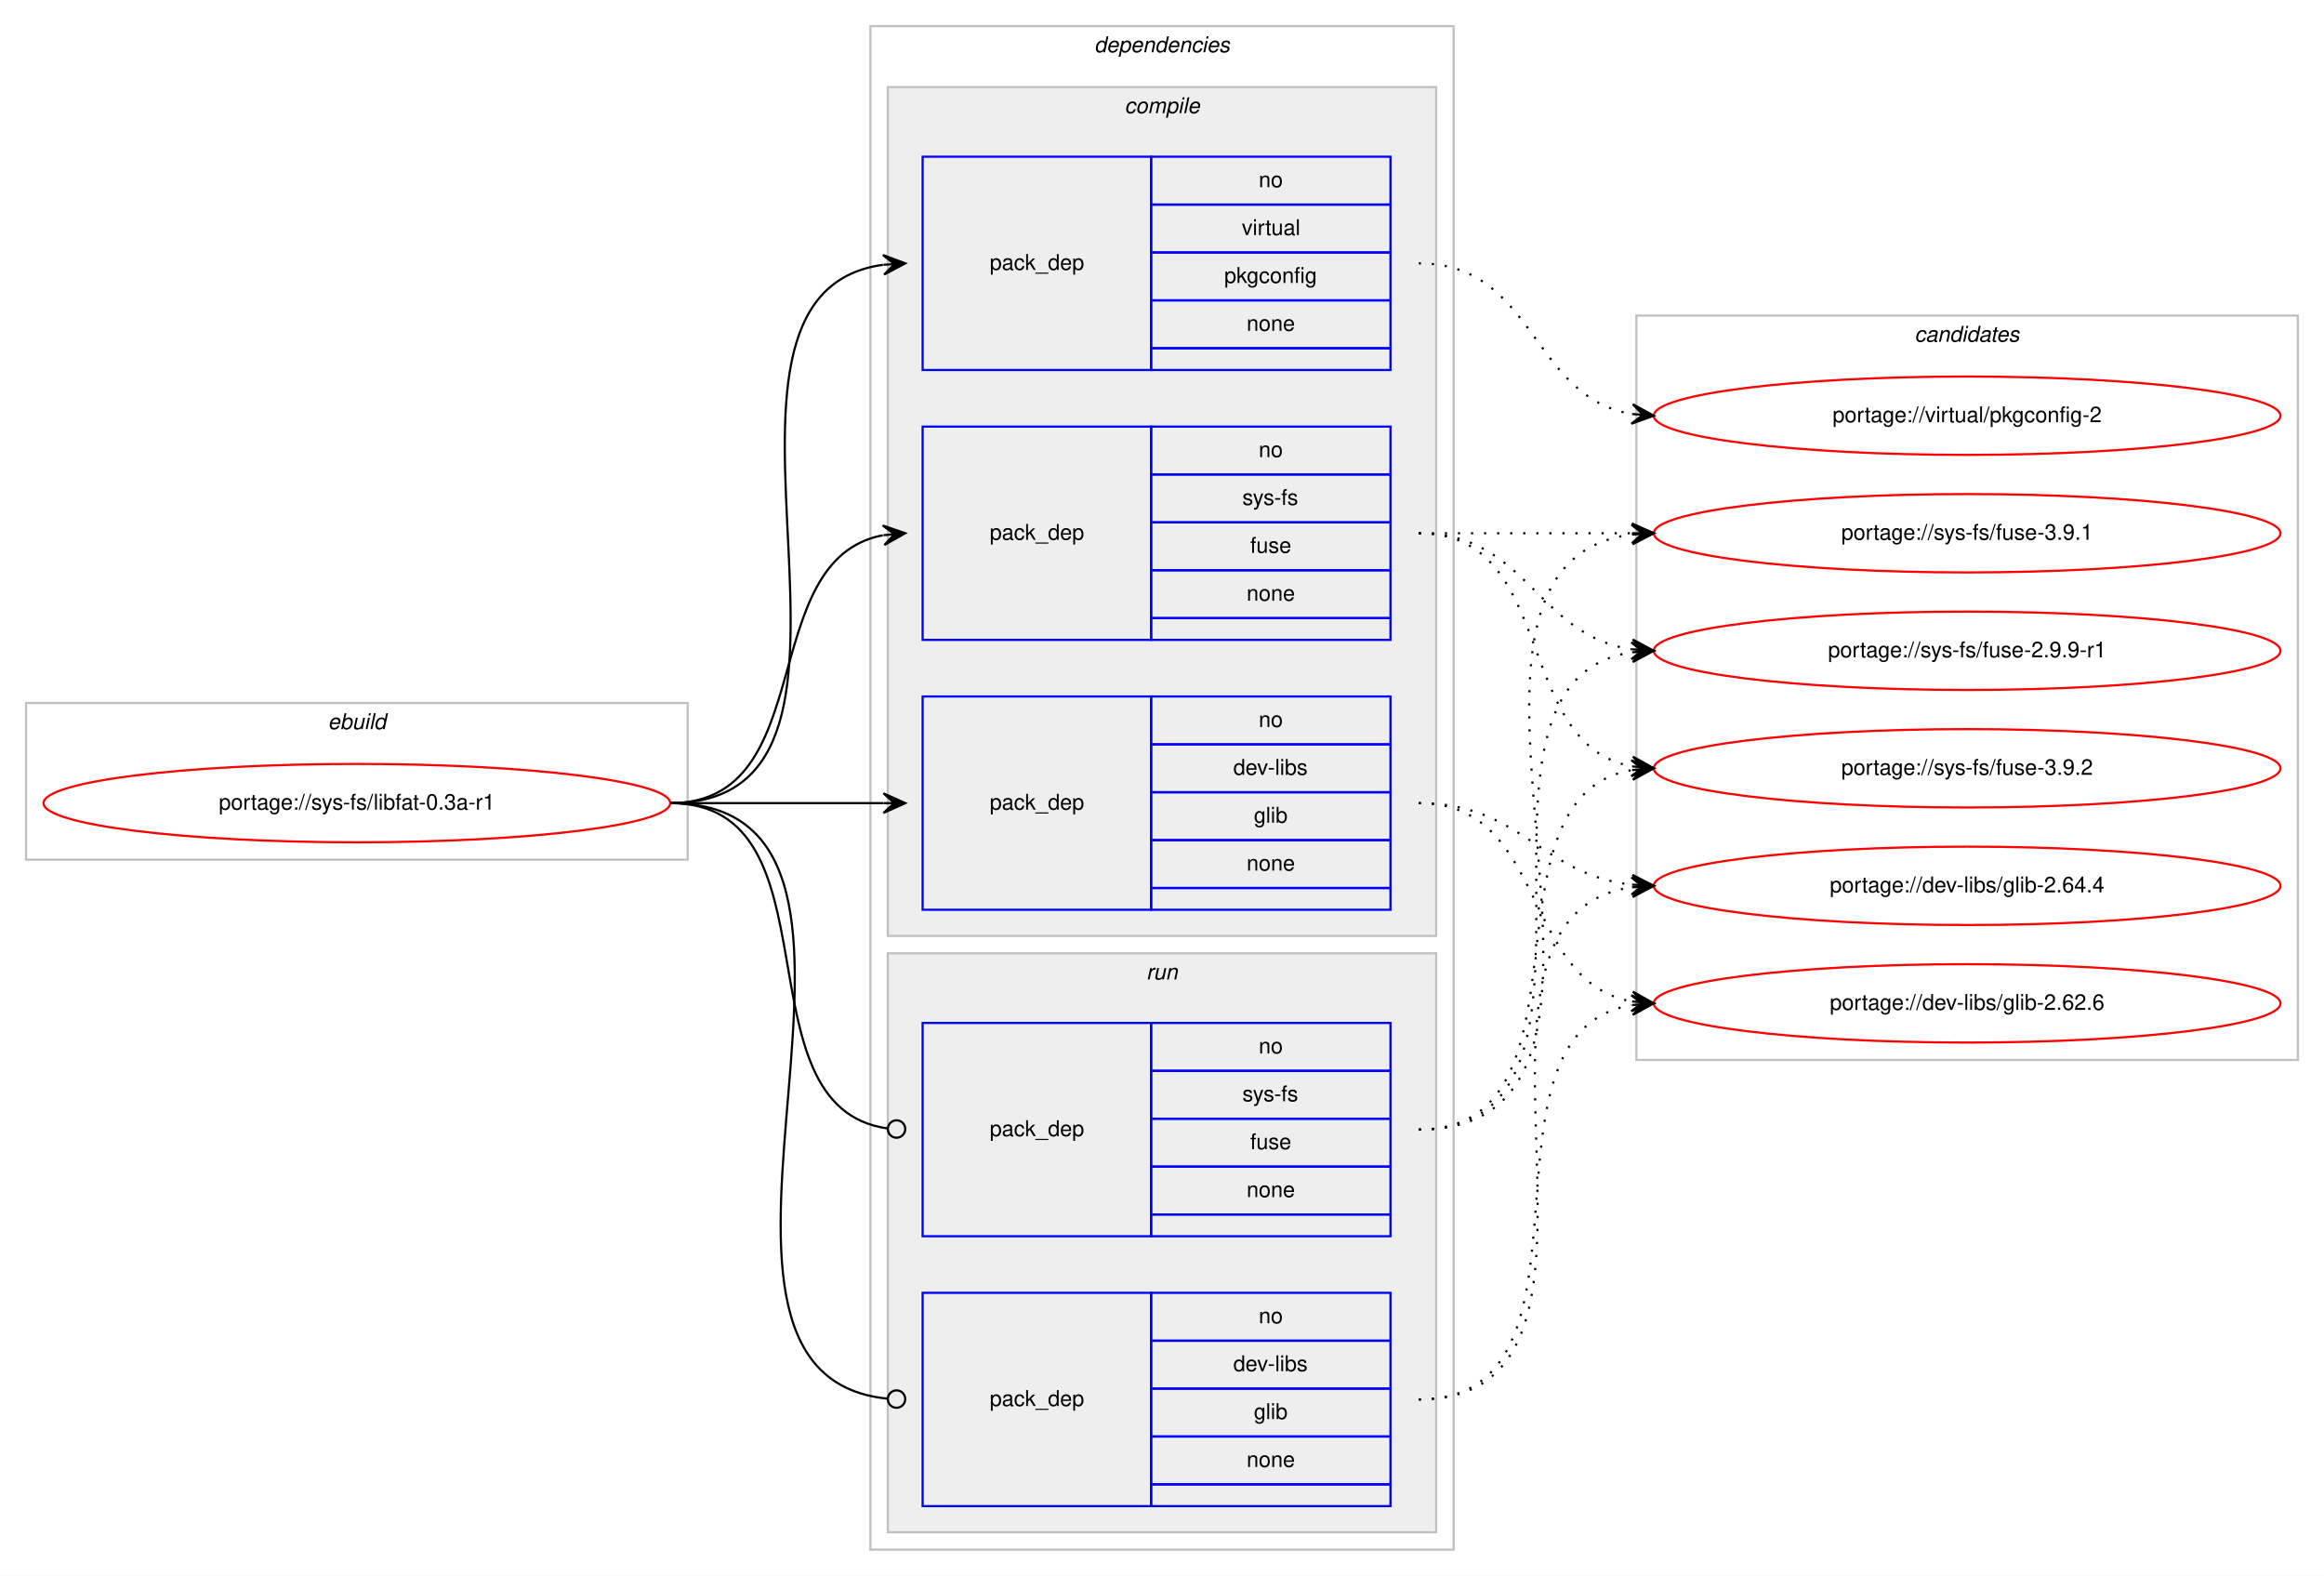
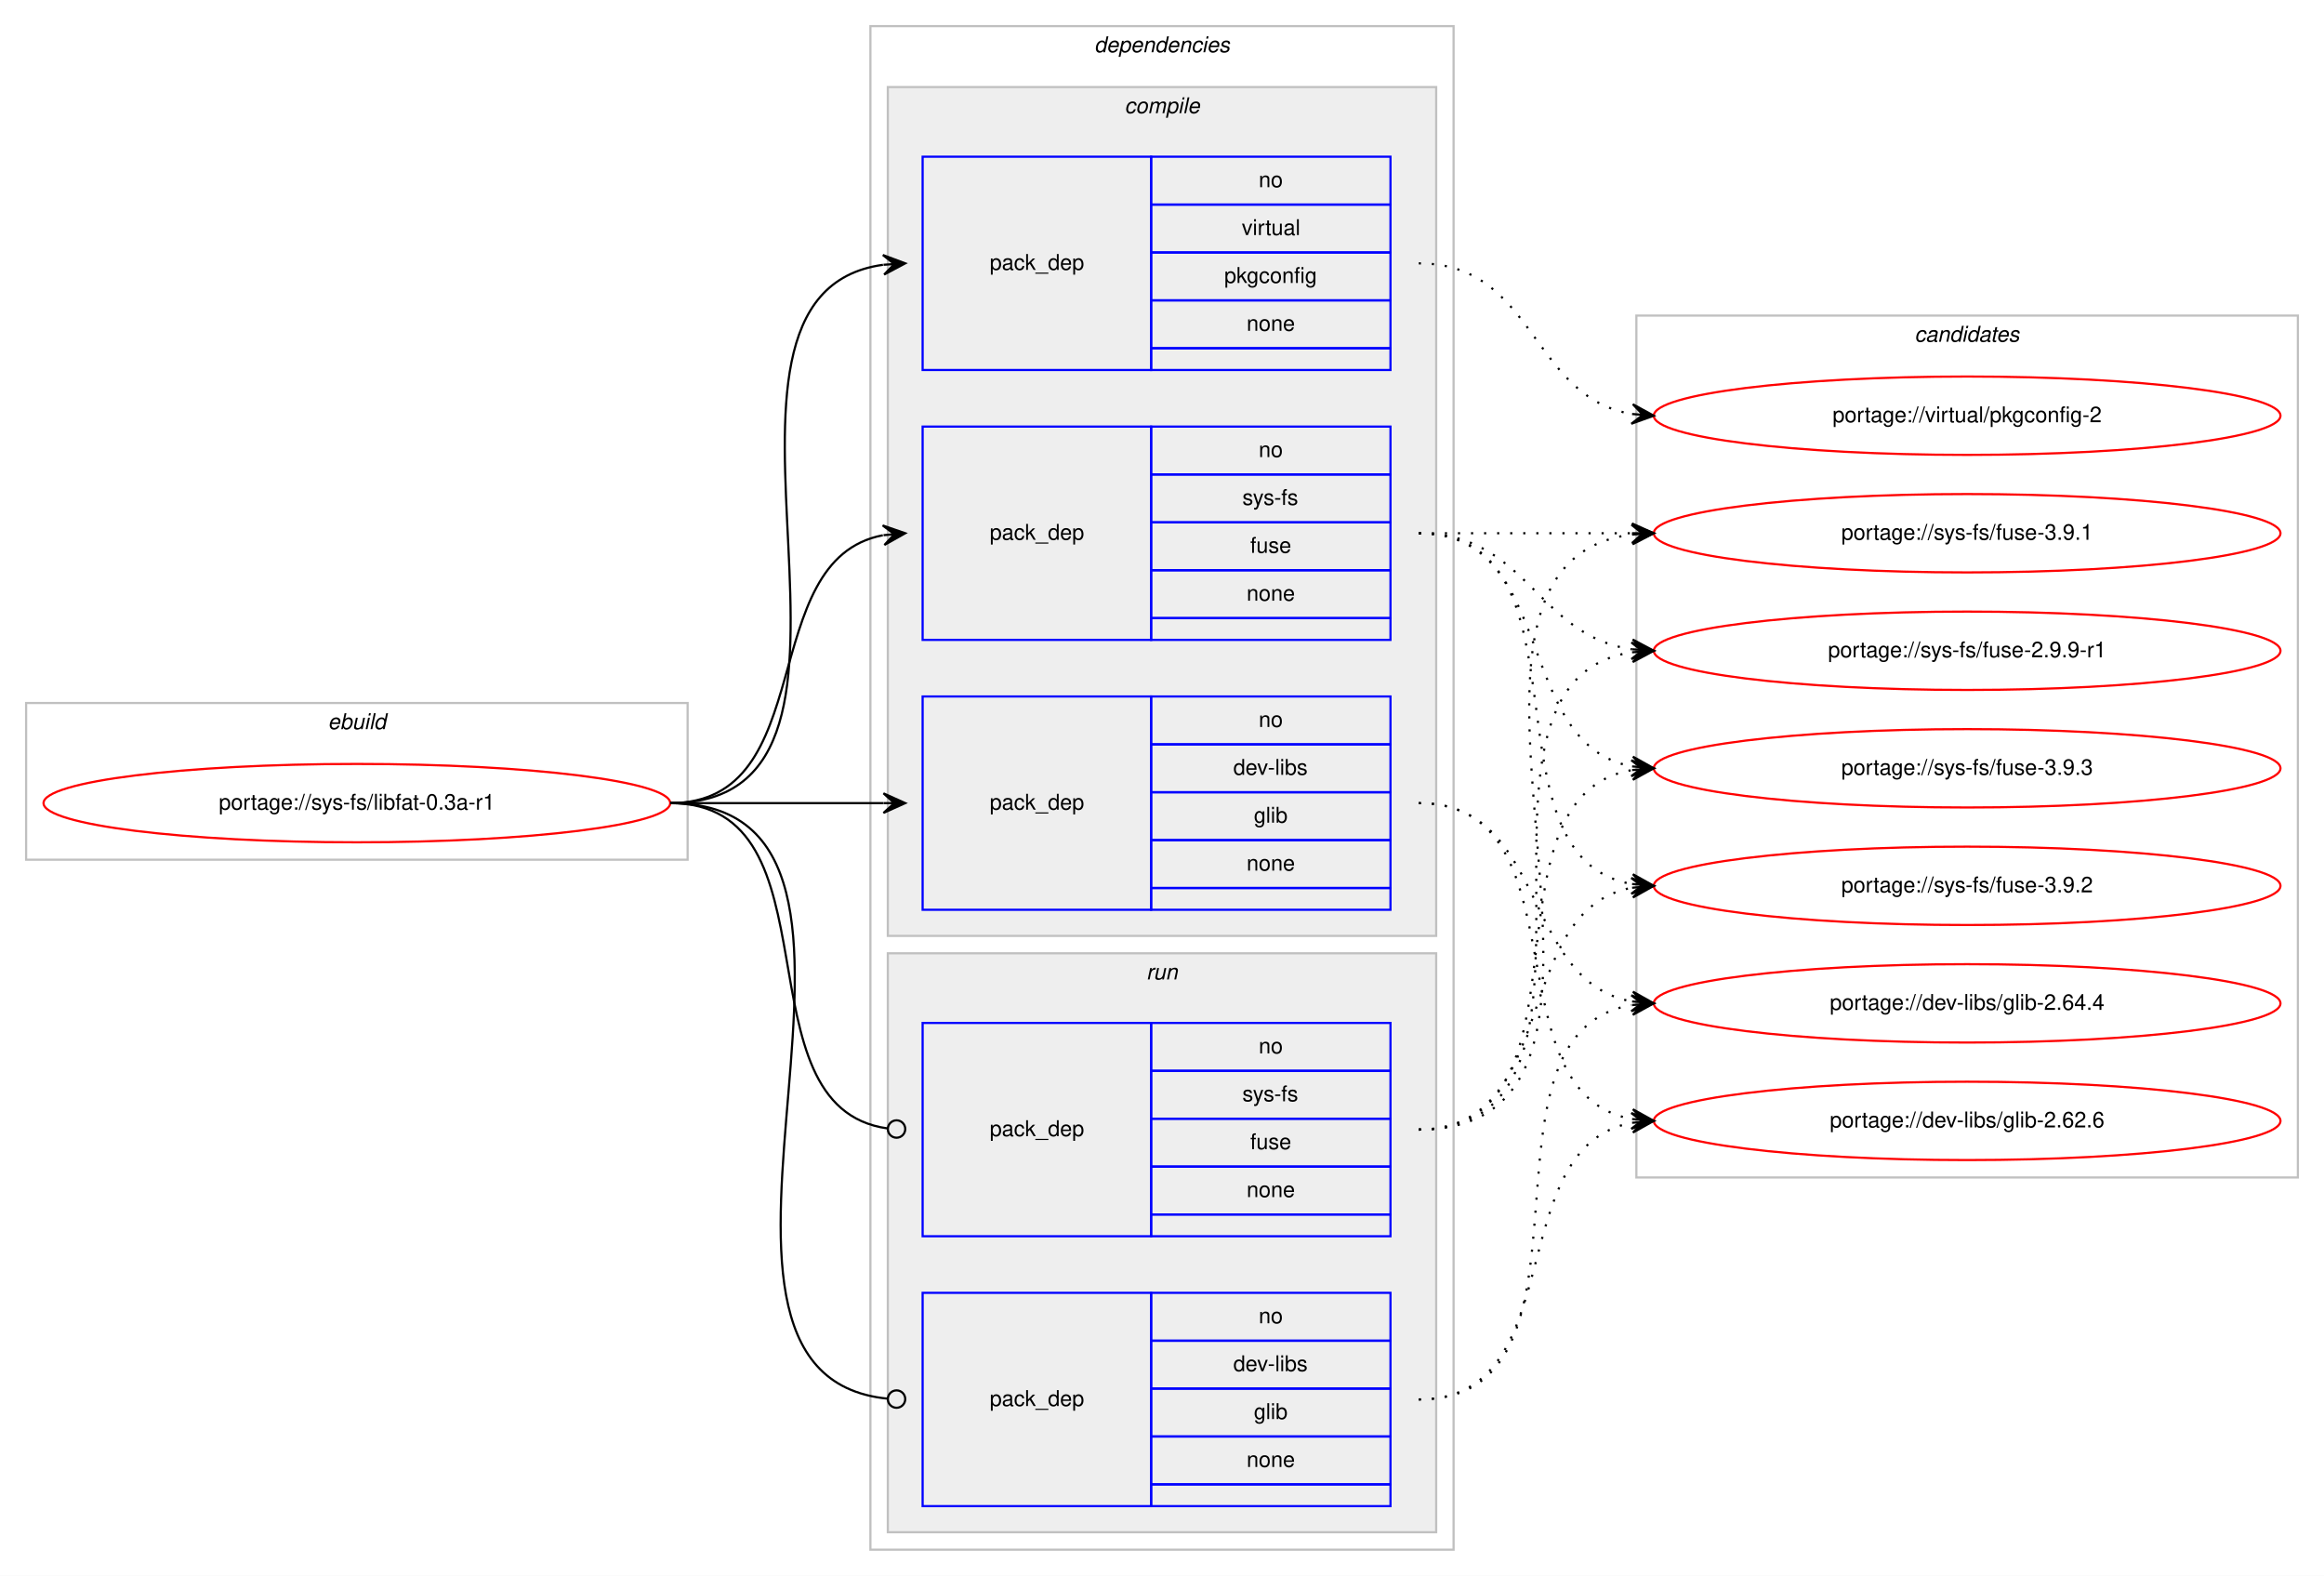
<svg xmlns="http://www.w3.org/2000/svg" xmlns:xlink="http://www.w3.org/1999/xlink" width="1068pt" height="724pt" viewBox="0.00 0.00 1068.00 724.00">
  <g id="graph0" class="graph" transform="scale(1 1) rotate(0) translate(4 720)">
    <polygon fill="#ffffff" stroke="transparent" points="-4,4 -4,-720 1064,-720 1064,4 -4,4" />
    <g id="clust1" class="cluster">
      <polygon fill="none" stroke="#c0c0c0" points="8,-325 8,-397 312,-397 312,-325 8,-325" />
      <text text-anchor="start" x="146.663" y="-385" font-family="Helvetica,sans-Serif" font-style="italic" font-size="10.00" fill="#000000">ebuild</text>
    </g>
    <g id="clust2" class="cluster">
      <polygon fill="none" stroke="#c0c0c0" points="396,-8 396,-708 664,-708 664,-8 396,-8" />
      <text text-anchor="start" x="498.875" y="-696" font-family="Helvetica,sans-Serif" font-style="italic" font-size="10.00" fill="#000000">dependencies</text>
    </g>
    <g id="clust3" class="cluster">
      <polygon fill="#eeeeee" stroke="#c0c0c0" points="404,-290 404,-680 656,-680 656,-290 404,-290" />
      <text text-anchor="start" x="512.778" y="-668" font-family="Helvetica,sans-Serif" font-style="italic" font-size="10.00" fill="#000000">compile</text>
    </g>
    <g id="clust8" class="cluster">
      <polygon fill="#eeeeee" stroke="#c0c0c0" points="404,-16 404,-282 656,-282 656,-16 404,-16" />
      <text text-anchor="start" x="522.777" y="-270" font-family="Helvetica,sans-Serif" font-style="italic" font-size="10.00" fill="#000000">run</text>
    </g>
    <g id="clust11" class="cluster">
-       <polygon fill="none" stroke="#c0c0c0" points="748,-233 748,-575 1052,-575 1052,-233 748,-233" />
+       <polygon fill="none" stroke="#c0c0c0" points="748,-179 748,-575 1052,-575 1052,-179 748,-179" />
      <text text-anchor="start" x="875.824" y="-563" font-family="Helvetica,sans-Serif" font-style="italic" font-size="10.00" fill="#000000">candidates</text>
    </g>
    <g id="node1" class="node">
      <g id="a_node1">
        <a xlink:href="../sys-fs/libfat-0.3a-r1.svg" xlink:title="portage://sys-fs/libfat-0.3a-r1">
          <ellipse fill="none" stroke="#ff0000" cx="160" cy="-351" rx="144" ry="18" />
          <text text-anchor="middle" x="160" y="-348" font-family="Helvetica,sans-Serif" font-size="10.00" fill="#000000">portage://sys-fs/libfat-0.3a-r1</text>
        </a>
      </g>
    </g>
    <g id="node2" class="node">
      <polygon fill="none" stroke="#0000ff" points="420,-302 420,-400 525,-400 525,-302 420,-302" />
      <text text-anchor="start" x="450.823" y="-348" font-family="Helvetica,sans-Serif" font-size="10.00" fill="#000000">pack_dep</text>
      <polygon fill="none" stroke="#0000ff" points="525,-378 525,-400 635,-400 635,-378 525,-378" />
      <text text-anchor="start" x="574.441" y="-386" font-family="Helvetica,sans-Serif" font-size="10.00" fill="#000000">no</text>
      <polygon fill="none" stroke="#0000ff" points="525,-356 525,-378 635,-378 635,-356 525,-356" />
      <text text-anchor="start" x="562.778" y="-364" font-family="Helvetica,sans-Serif" font-size="10.00" fill="#000000">dev-libs</text>
      <polygon fill="none" stroke="#0000ff" points="525,-334 525,-356 635,-356 635,-334 525,-334" />
      <text text-anchor="start" x="572.222" y="-342" font-family="Helvetica,sans-Serif" font-size="10.00" fill="#000000">glib</text>
      <polygon fill="none" stroke="#0000ff" points="525,-312 525,-334 635,-334 635,-312 525,-312" />
      <text text-anchor="start" x="568.882" y="-320" font-family="Helvetica,sans-Serif" font-size="10.00" fill="#000000">none</text>
      <polygon fill="none" stroke="#0000ff" points="525,-302 525,-312 635,-312 635,-302 525,-302" />
    </g>
    <g id="edge1" class="edge">
      <path fill="none" stroke="#000000" d="M304,-351C348.438,-351 362.02,-351 401.878,-351" />
      <polygon fill="#000000" stroke="#000000" points="412,-351 402,-355.5 407,-351 402,-351 402,-351 402,-351 407,-351 402,-346.5 412,-351 412,-351" />
    </g>
    <g id="node3" class="node">
      <polygon fill="none" stroke="#0000ff" points="420,-426 420,-524 525,-524 525,-426 420,-426" />
      <text text-anchor="start" x="450.823" y="-472" font-family="Helvetica,sans-Serif" font-size="10.00" fill="#000000">pack_dep</text>
      <polygon fill="none" stroke="#0000ff" points="525,-502 525,-524 635,-524 635,-502 525,-502" />
      <text text-anchor="start" x="574.441" y="-510" font-family="Helvetica,sans-Serif" font-size="10.00" fill="#000000">no</text>
      <polygon fill="none" stroke="#0000ff" points="525,-480 525,-502 635,-502 635,-480 525,-480" />
      <text text-anchor="start" x="566.946" y="-488" font-family="Helvetica,sans-Serif" font-size="10.00" fill="#000000">sys-fs</text>
      <polygon fill="none" stroke="#0000ff" points="525,-458 525,-480 635,-480 635,-458 525,-458" />
      <text text-anchor="start" x="570.552" y="-466" font-family="Helvetica,sans-Serif" font-size="10.00" fill="#000000">fuse</text>
      <polygon fill="none" stroke="#0000ff" points="525,-436 525,-458 635,-458 635,-436 525,-436" />
      <text text-anchor="start" x="568.882" y="-444" font-family="Helvetica,sans-Serif" font-size="10.00" fill="#000000">none</text>
      <polygon fill="none" stroke="#0000ff" points="525,-426 525,-436 635,-436 635,-426 525,-426" />
    </g>
    <g id="edge2" class="edge">
      <path fill="none" stroke="#000000" d="M304,-351C373.373,-351 342.506,-462.726 401.698,-474.073" />
      <polygon fill="#000000" stroke="#000000" points="412,-475 401.637,-478.586 407.02,-474.552 402.04,-474.104 402.04,-474.104 402.04,-474.104 407.02,-474.552 402.443,-469.622 412,-475 412,-475" />
    </g>
    <g id="node4" class="node">
      <polygon fill="none" stroke="#0000ff" points="420,-550 420,-648 525,-648 525,-550 420,-550" />
      <text text-anchor="start" x="450.823" y="-596" font-family="Helvetica,sans-Serif" font-size="10.00" fill="#000000">pack_dep</text>
      <polygon fill="none" stroke="#0000ff" points="525,-626 525,-648 635,-648 635,-626 525,-626" />
      <text text-anchor="start" x="574.441" y="-634" font-family="Helvetica,sans-Serif" font-size="10.00" fill="#000000">no</text>
      <polygon fill="none" stroke="#0000ff" points="525,-604 525,-626 635,-626 635,-604 525,-604" />
      <text text-anchor="start" x="566.668" y="-612" font-family="Helvetica,sans-Serif" font-size="10.00" fill="#000000">virtual</text>
      <polygon fill="none" stroke="#0000ff" points="525,-582 525,-604 635,-604 635,-582 525,-582" />
      <text text-anchor="start" x="558.604" y="-590" font-family="Helvetica,sans-Serif" font-size="10.00" fill="#000000">pkgconfig</text>
      <polygon fill="none" stroke="#0000ff" points="525,-560 525,-582 635,-582 635,-560 525,-560" />
      <text text-anchor="start" x="568.882" y="-568" font-family="Helvetica,sans-Serif" font-size="10.00" fill="#000000">none</text>
      <polygon fill="none" stroke="#0000ff" points="525,-550 525,-560 635,-560 635,-550 525,-550" />
    </g>
    <g id="edge3" class="edge">
      <path fill="none" stroke="#000000" d="M304,-351C420.581,-351 299.567,-584.212 401.762,-598.332" />
      <polygon fill="#000000" stroke="#000000" points="412,-599 401.728,-602.839 407.011,-598.674 402.021,-598.349 402.021,-598.349 402.021,-598.349 407.011,-598.674 402.314,-593.858 412,-599 412,-599" />
    </g>
    <g id="node5" class="node">
      <polygon fill="none" stroke="#0000ff" points="420,-28 420,-126 525,-126 525,-28 420,-28" />
      <text text-anchor="start" x="450.823" y="-74" font-family="Helvetica,sans-Serif" font-size="10.00" fill="#000000">pack_dep</text>
      <polygon fill="none" stroke="#0000ff" points="525,-104 525,-126 635,-126 635,-104 525,-104" />
      <text text-anchor="start" x="574.441" y="-112" font-family="Helvetica,sans-Serif" font-size="10.00" fill="#000000">no</text>
      <polygon fill="none" stroke="#0000ff" points="525,-82 525,-104 635,-104 635,-82 525,-82" />
      <text text-anchor="start" x="562.778" y="-90" font-family="Helvetica,sans-Serif" font-size="10.00" fill="#000000">dev-libs</text>
      <polygon fill="none" stroke="#0000ff" points="525,-60 525,-82 635,-82 635,-60 525,-60" />
      <text text-anchor="start" x="572.222" y="-68" font-family="Helvetica,sans-Serif" font-size="10.00" fill="#000000">glib</text>
      <polygon fill="none" stroke="#0000ff" points="525,-38 525,-60 635,-60 635,-38 525,-38" />
      <text text-anchor="start" x="568.882" y="-46" font-family="Helvetica,sans-Serif" font-size="10.00" fill="#000000">none</text>
      <polygon fill="none" stroke="#0000ff" points="525,-28 525,-38 635,-38 635,-28 525,-28" />
    </g>
    <g id="edge4" class="edge">
      <path fill="none" stroke="#000000" d="M304,-351C432.084,-351 287.581,-88.647 403.952,-77.374" />
      <ellipse fill="none" stroke="#000000" cx="408.004" cy="-77.186" rx="4" ry="4" />
    </g>
    <g id="node6" class="node">
      <polygon fill="none" stroke="#0000ff" points="420,-152 420,-250 525,-250 525,-152 420,-152" />
      <text text-anchor="start" x="450.823" y="-198" font-family="Helvetica,sans-Serif" font-size="10.00" fill="#000000">pack_dep</text>
      <polygon fill="none" stroke="#0000ff" points="525,-228 525,-250 635,-250 635,-228 525,-228" />
      <text text-anchor="start" x="574.441" y="-236" font-family="Helvetica,sans-Serif" font-size="10.00" fill="#000000">no</text>
      <polygon fill="none" stroke="#0000ff" points="525,-206 525,-228 635,-228 635,-206 525,-206" />
      <text text-anchor="start" x="566.946" y="-214" font-family="Helvetica,sans-Serif" font-size="10.00" fill="#000000">sys-fs</text>
      <polygon fill="none" stroke="#0000ff" points="525,-184 525,-206 635,-206 635,-184 525,-184" />
      <text text-anchor="start" x="570.552" y="-192" font-family="Helvetica,sans-Serif" font-size="10.00" fill="#000000">fuse</text>
      <polygon fill="none" stroke="#0000ff" points="525,-162 525,-184 635,-184 635,-162 525,-162" />
      <text text-anchor="start" x="568.882" y="-170" font-family="Helvetica,sans-Serif" font-size="10.00" fill="#000000">none</text>
      <polygon fill="none" stroke="#0000ff" points="525,-152 525,-162 635,-162 635,-152 525,-152" />
    </g>
    <g id="edge5" class="edge">
      <path fill="none" stroke="#000000" d="M304,-351C383.261,-351 333.638,-211.362 403.837,-201.543" />
      <ellipse fill="none" stroke="#000000" cx="408.009" cy="-201.266" rx="4" ry="4" />
    </g>
    <g id="node7" class="node">
      <g id="a_node7">
        <a xlink:href="../dev-libs/glib-2.64.4.svg" xlink:title="portage://dev-libs/glib-2.64.4">
-           <ellipse fill="none" stroke="#ff0000" cx="900" cy="-313" rx="144" ry="18" />
-           <text text-anchor="middle" x="900" y="-310" font-family="Helvetica,sans-Serif" font-size="10.00" fill="#000000">portage://dev-libs/glib-2.64.4</text>
+           <ellipse fill="none" stroke="#ff0000" cx="900" cy="-259" rx="144" ry="18" />
+           <text text-anchor="middle" x="900" y="-256" font-family="Helvetica,sans-Serif" font-size="10.00" fill="#000000">portage://dev-libs/glib-2.64.4</text>
        </a>
      </g>
    </g>
    <g id="edge6" class="edge">
-       <path fill="none" stroke="#000000" stroke-dasharray="1,5" d="M648,-351C695.307,-351 704.019,-318.156 745.898,-313.537" />
-       <polygon fill="#000000" stroke="#000000" points="756,-313 746.253,-318.025 751.007,-313.265 746.014,-313.531 746.014,-313.531 746.014,-313.531 751.007,-313.265 745.775,-309.037 756,-313 756,-313" />
+       <path fill="none" stroke="#000000" stroke-dasharray="1,5" d="M648,-351C707.36,-351 694.789,-269.465 745.72,-259.911" />
+       <polygon fill="#000000" stroke="#000000" points="756,-259 746.436,-264.365 751.019,-259.441 746.039,-259.882 746.039,-259.882 746.039,-259.882 751.019,-259.441 745.642,-255.4 756,-259 756,-259" />
    </g>
    <g id="node8" class="node">
      <g id="a_node8">
        <a xlink:href="../dev-libs/glib-2.62.6.svg" xlink:title="portage://dev-libs/glib-2.62.6">
-           <ellipse fill="none" stroke="#ff0000" cx="900" cy="-259" rx="144" ry="18" />
-           <text text-anchor="middle" x="900" y="-256" font-family="Helvetica,sans-Serif" font-size="10.00" fill="#000000">portage://dev-libs/glib-2.62.6</text>
+           <ellipse fill="none" stroke="#ff0000" cx="900" cy="-205" rx="144" ry="18" />
+           <text text-anchor="middle" x="900" y="-202" font-family="Helvetica,sans-Serif" font-size="10.00" fill="#000000">portage://dev-libs/glib-2.62.6</text>
        </a>
      </g>
    </g>
    <g id="edge7" class="edge">
-       <path fill="none" stroke="#000000" stroke-dasharray="1,5" d="M648,-351C707.36,-351 694.789,-269.465 745.72,-259.911" />
-       <polygon fill="#000000" stroke="#000000" points="756,-259 746.436,-264.365 751.019,-259.441 746.039,-259.882 746.039,-259.882 746.039,-259.882 751.019,-259.441 745.642,-255.4 756,-259 756,-259" />
+       <path fill="none" stroke="#000000" stroke-dasharray="1,5" d="M648,-351C725.087,-351 679.816,-217.823 745.91,-205.857" />
+       <polygon fill="#000000" stroke="#000000" points="756,-205 746.417,-210.331 751.018,-205.423 746.036,-205.847 746.036,-205.847 746.036,-205.847 751.018,-205.423 745.655,-201.363 756,-205 756,-205" />
    </g>
    <g id="node9" class="node">
      <g id="a_node9">
-         <a xlink:href="../sys-fs/fuse-3.9.2.svg" xlink:title="portage://sys-fs/fuse-3.9.2">
+         <a xlink:href="../sys-fs/fuse-3.9.3.svg" xlink:title="portage://sys-fs/fuse-3.9.3">
          <ellipse fill="none" stroke="#ff0000" cx="900" cy="-367" rx="144" ry="18" />
-           <text text-anchor="middle" x="900" y="-364" font-family="Helvetica,sans-Serif" font-size="10.00" fill="#000000">portage://sys-fs/fuse-3.9.2</text>
+           <text text-anchor="middle" x="900" y="-364" font-family="Helvetica,sans-Serif" font-size="10.00" fill="#000000">portage://sys-fs/fuse-3.9.3</text>
        </a>
      </g>
    </g>
    <g id="edge8" class="edge">
      <path fill="none" stroke="#000000" stroke-dasharray="1,5" d="M648,-475C712.303,-475 690.78,-378.09 746.031,-367.869" />
      <polygon fill="#000000" stroke="#000000" points="756,-367 746.429,-372.352 751.019,-367.434 746.038,-367.869 746.038,-367.869 746.038,-367.869 751.019,-367.434 745.647,-363.386 756,-367 756,-367" />
    </g>
    <g id="node10" class="node">
      <g id="a_node10">
+         <a xlink:href="../sys-fs/fuse-3.9.2.svg" xlink:title="portage://sys-fs/fuse-3.9.2">
+           <ellipse fill="none" stroke="#ff0000" cx="900" cy="-313" rx="144" ry="18" />
+           <text text-anchor="middle" x="900" y="-310" font-family="Helvetica,sans-Serif" font-size="10.00" fill="#000000">portage://sys-fs/fuse-3.9.2</text>
+         </a>
+       </g>
+     </g>
+     <g id="edge9" class="edge">
+       <path fill="none" stroke="#000000" stroke-dasharray="1,5" d="M648,-475C730.815,-475 674.779,-326.623 745.661,-313.872" />
+       <polygon fill="#000000" stroke="#000000" points="756,-313 746.413,-318.324 751.018,-313.42 746.035,-313.84 746.035,-313.84 746.035,-313.84 751.018,-313.42 745.657,-309.356 756,-313 756,-313" />
+     </g>
+     <g id="node11" class="node">
+       <g id="a_node11">
        <a xlink:href="../sys-fs/fuse-3.9.1.svg" xlink:title="portage://sys-fs/fuse-3.9.1">
          <ellipse fill="none" stroke="#ff0000" cx="900" cy="-475" rx="144" ry="18" />
          <text text-anchor="middle" x="900" y="-472" font-family="Helvetica,sans-Serif" font-size="10.00" fill="#000000">portage://sys-fs/fuse-3.9.1</text>
        </a>
      </g>
    </g>
-     <g id="edge9" class="edge">
+     <g id="edge10" class="edge">
      <path fill="none" stroke="#000000" stroke-dasharray="1,5" d="M648,-475C692.438,-475 706.02,-475 745.878,-475" />
      <polygon fill="#000000" stroke="#000000" points="756,-475 746,-479.5 751,-475 746,-475 746,-475 746,-475 751,-475 746,-470.5 756,-475 756,-475" />
    </g>
-     <g id="node11" class="node">
-       <g id="a_node11">
+     <g id="node12" class="node">
+       <g id="a_node12">
        <a xlink:href="../sys-fs/fuse-2.9.9-r1.svg" xlink:title="portage://sys-fs/fuse-2.9.9-r1">
          <ellipse fill="none" stroke="#ff0000" cx="900" cy="-421" rx="144" ry="18" />
          <text text-anchor="middle" x="900" y="-418" font-family="Helvetica,sans-Serif" font-size="10.00" fill="#000000">portage://sys-fs/fuse-2.9.9-r1</text>
        </a>
      </g>
    </g>
-     <g id="edge10" class="edge">
+     <g id="edge11" class="edge">
      <path fill="none" stroke="#000000" stroke-dasharray="1,5" d="M648,-475C698.102,-475 702.012,-427.934 745.979,-421.683" />
      <polygon fill="#000000" stroke="#000000" points="756,-421 746.329,-426.169 751.012,-421.34 746.023,-421.68 746.023,-421.68 746.023,-421.68 751.012,-421.34 745.717,-417.19 756,-421 756,-421" />
    </g>
-     <g id="node12" class="node">
-       <g id="a_node12">
+     <g id="node13" class="node">
+       <g id="a_node13">
        <a xlink:href="../virtual/pkgconfig-2.svg" xlink:title="portage://virtual/pkgconfig-2">
          <ellipse fill="none" stroke="#ff0000" cx="900" cy="-529" rx="144" ry="18" />
          <text text-anchor="middle" x="900" y="-526" font-family="Helvetica,sans-Serif" font-size="10.00" fill="#000000">portage://virtual/pkgconfig-2</text>
        </a>
      </g>
    </g>
-     <g id="edge11" class="edge">
+     <g id="edge12" class="edge">
      <path fill="none" stroke="#000000" stroke-dasharray="1,5" d="M648,-599C701.625,-599 699.351,-537.477 745.989,-529.786" />
      <polygon fill="#000000" stroke="#000000" points="756,-529 746.383,-534.269 751.015,-529.391 746.031,-529.783 746.031,-529.783 746.031,-529.783 751.015,-529.391 745.678,-525.297 756,-529 756,-529" />
-     </g>
-     <g id="edge12" class="edge">
-       <path fill="none" stroke="#000000" stroke-dasharray="1,5" d="M648,-77C759.745,-77 648.086,-298.481 745.869,-312.323" />
-       <polygon fill="#000000" stroke="#000000" points="756,-313 745.722,-316.823 751.011,-312.667 746.022,-312.333 746.022,-312.333 746.022,-312.333 751.011,-312.667 746.322,-307.843 756,-313 756,-313" />
    </g>
    <g id="edge13" class="edge">
      <path fill="none" stroke="#000000" stroke-dasharray="1,5" d="M648,-77C738.384,-77 667.935,-245.059 745.754,-258.189" />
      <polygon fill="#000000" stroke="#000000" points="756,-259 745.676,-262.696 751.016,-258.605 746.031,-258.21 746.031,-258.21 746.031,-258.21 751.016,-258.605 746.386,-253.725 756,-259 756,-259" />
    </g>
    <g id="edge14" class="edge">
+       <path fill="none" stroke="#000000" stroke-dasharray="1,5" d="M648,-77C718.799,-77 685.283,-192.805 745.894,-204.114" />
+       <polygon fill="#000000" stroke="#000000" points="756,-205 745.645,-208.61 751.019,-204.563 746.038,-204.127 746.038,-204.127 746.038,-204.127 751.019,-204.563 746.431,-199.644 756,-205 756,-205" />
+     </g>
+     <g id="edge15" class="edge">
      <path fill="none" stroke="#000000" stroke-dasharray="1,5" d="M648,-201C732.408,-201 673.301,-353.662 745.936,-366.185" />
      <polygon fill="#000000" stroke="#000000" points="756,-367 745.669,-370.678 751.016,-366.596 746.033,-366.193 746.033,-366.193 746.033,-366.193 751.016,-366.596 746.396,-361.708 756,-367 756,-367" />
    </g>
-     <g id="edge15" class="edge">
+     <g id="edge16" class="edge">
+       <path fill="none" stroke="#000000" stroke-dasharray="1,5" d="M648,-201C713.504,-201 689.769,-301.499 745.861,-312.099" />
+       <polygon fill="#000000" stroke="#000000" points="756,-313 745.641,-316.597 751.02,-312.557 746.039,-312.114 746.039,-312.114 746.039,-312.114 751.02,-312.557 746.438,-307.632 756,-313 756,-313" />
+     </g>
+     <g id="edge17" class="edge">
      <path fill="none" stroke="#000000" stroke-dasharray="1,5" d="M648,-201C775.317,-201 633.301,-460.221 745.889,-474.397" />
      <polygon fill="#000000" stroke="#000000" points="756,-475 745.75,-478.896 751.009,-474.702 746.018,-474.404 746.018,-474.404 746.018,-474.404 751.009,-474.702 746.286,-469.912 756,-475 756,-475" />
    </g>
-     <g id="edge16" class="edge">
+     <g id="edge18" class="edge">
      <path fill="none" stroke="#000000" stroke-dasharray="1,5" d="M648,-201C753.308,-201 654.129,-406.633 745.858,-420.288" />
      <polygon fill="#000000" stroke="#000000" points="756,-421 745.71,-424.789 751.012,-420.65 746.024,-420.3 746.024,-420.3 746.024,-420.3 751.012,-420.65 746.34,-415.811 756,-421 756,-421" />
    </g>
  </g>
</svg>
